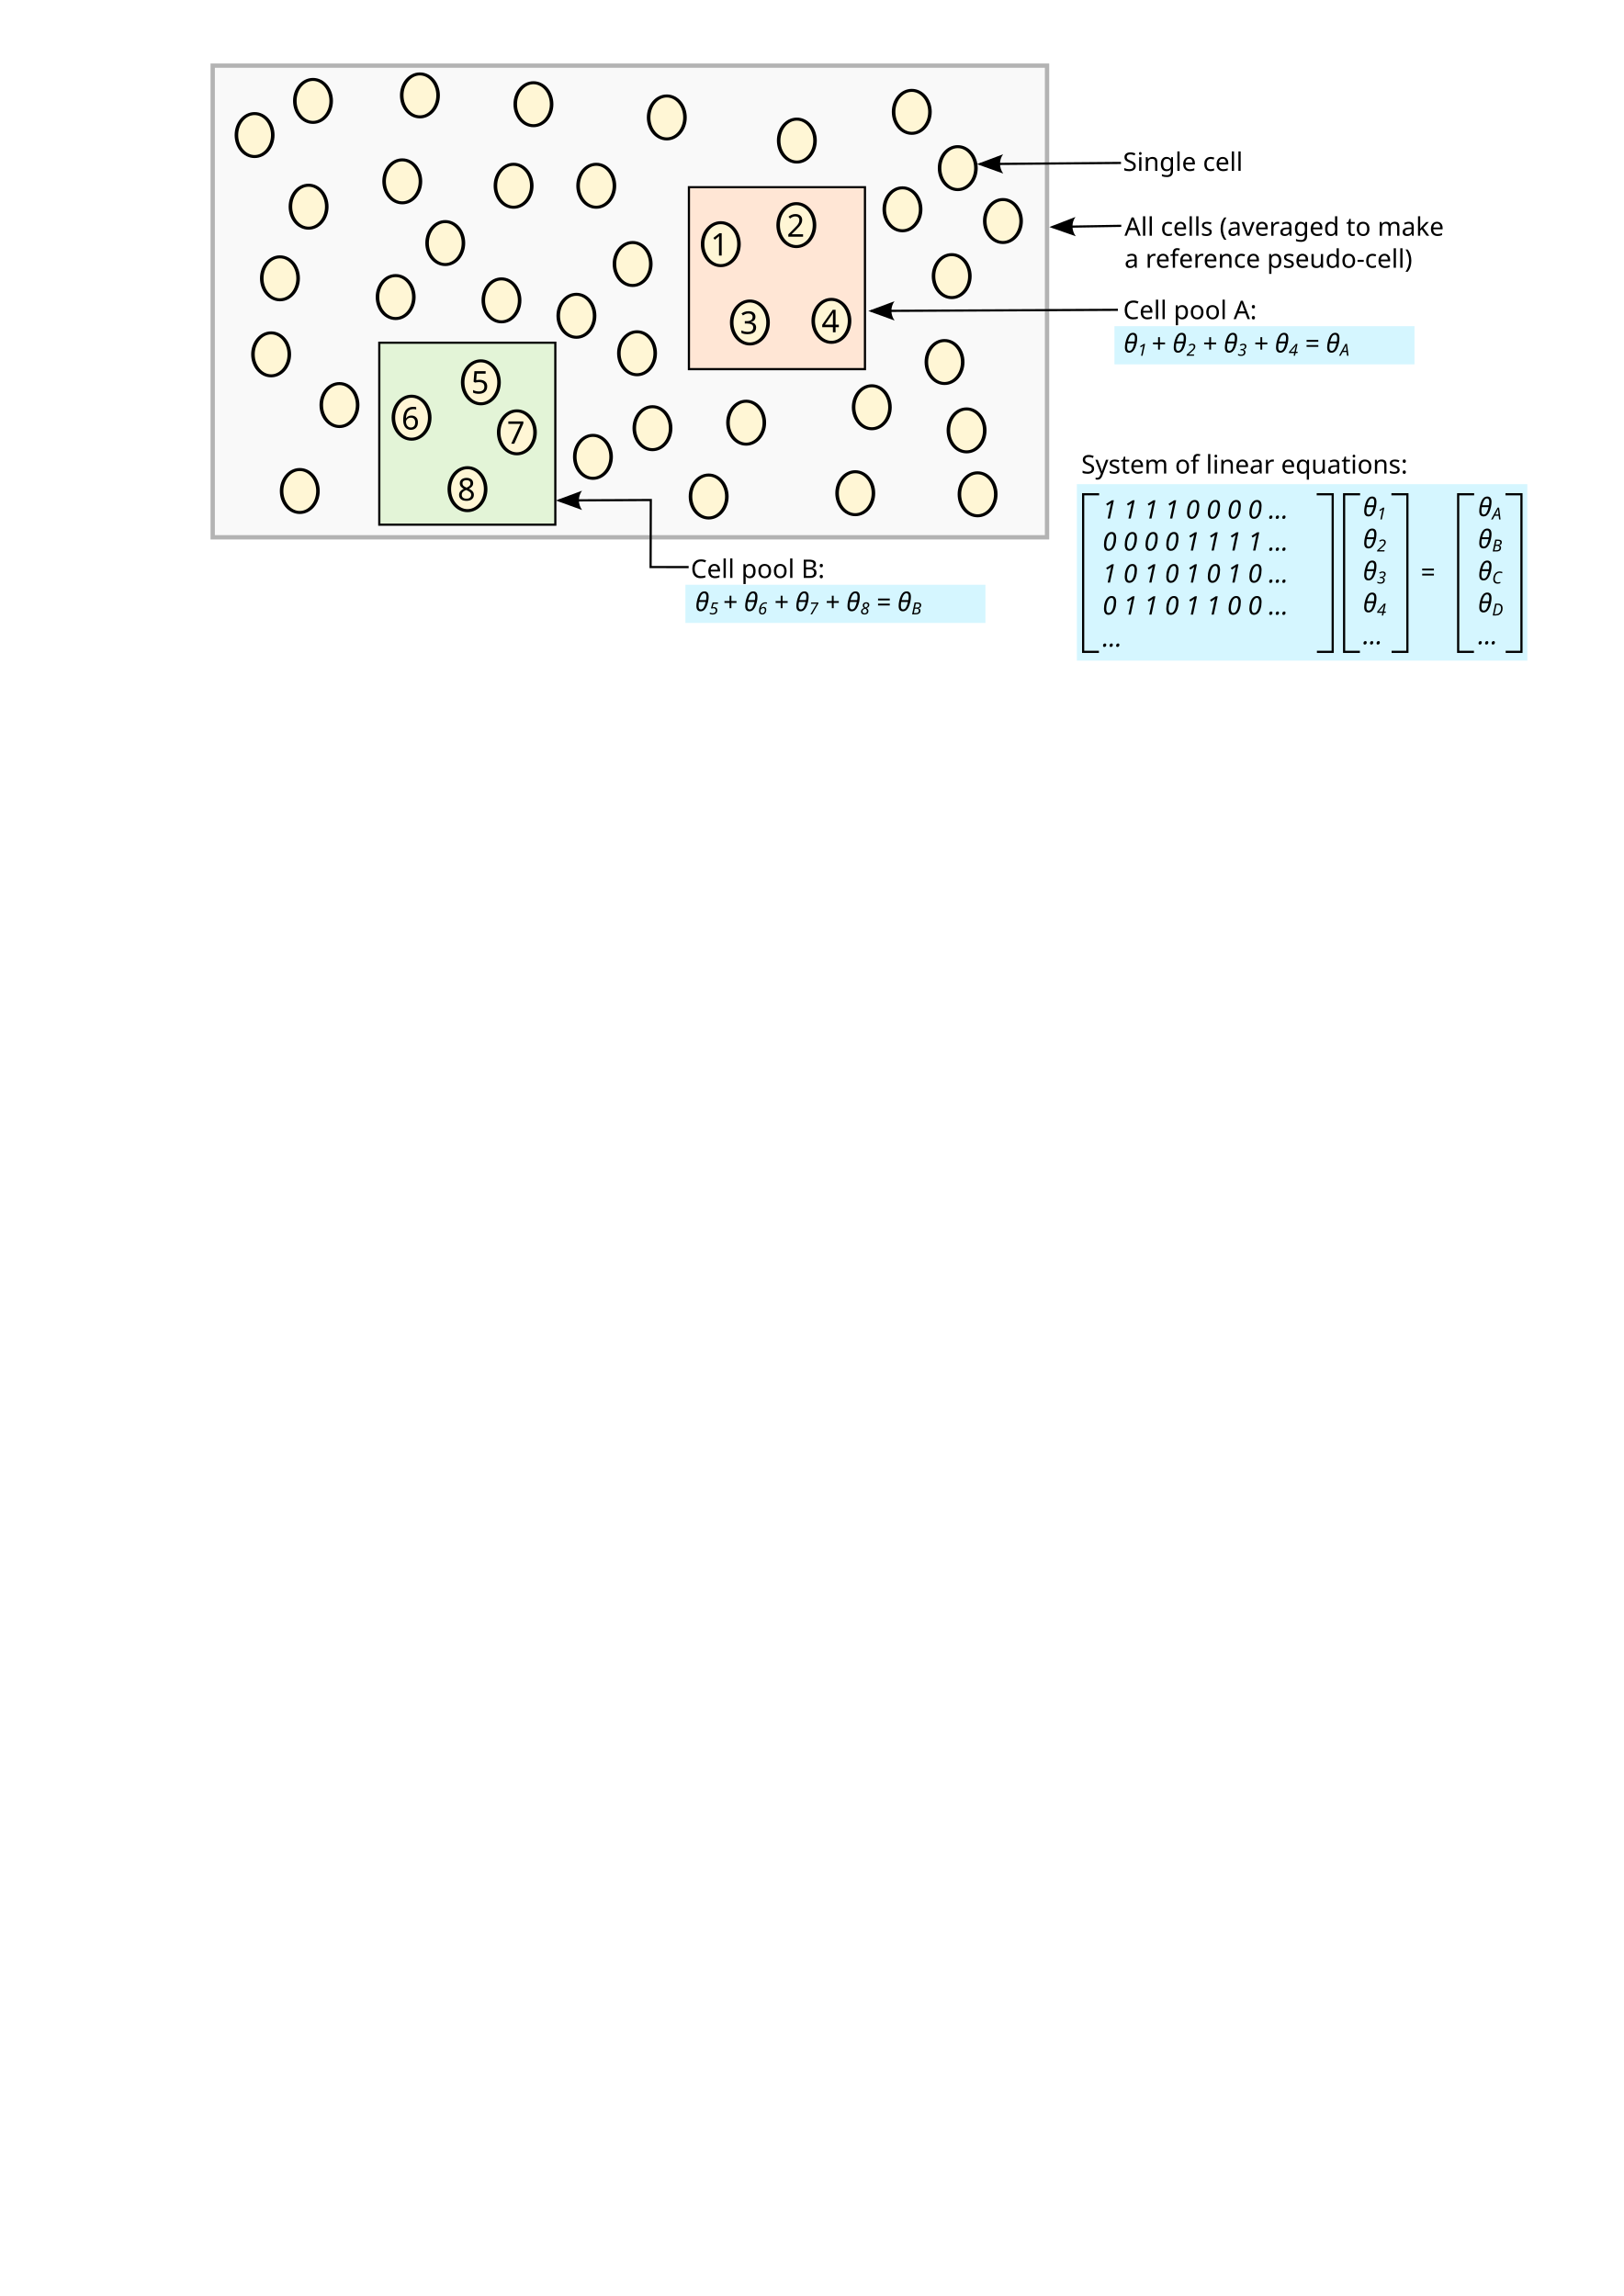
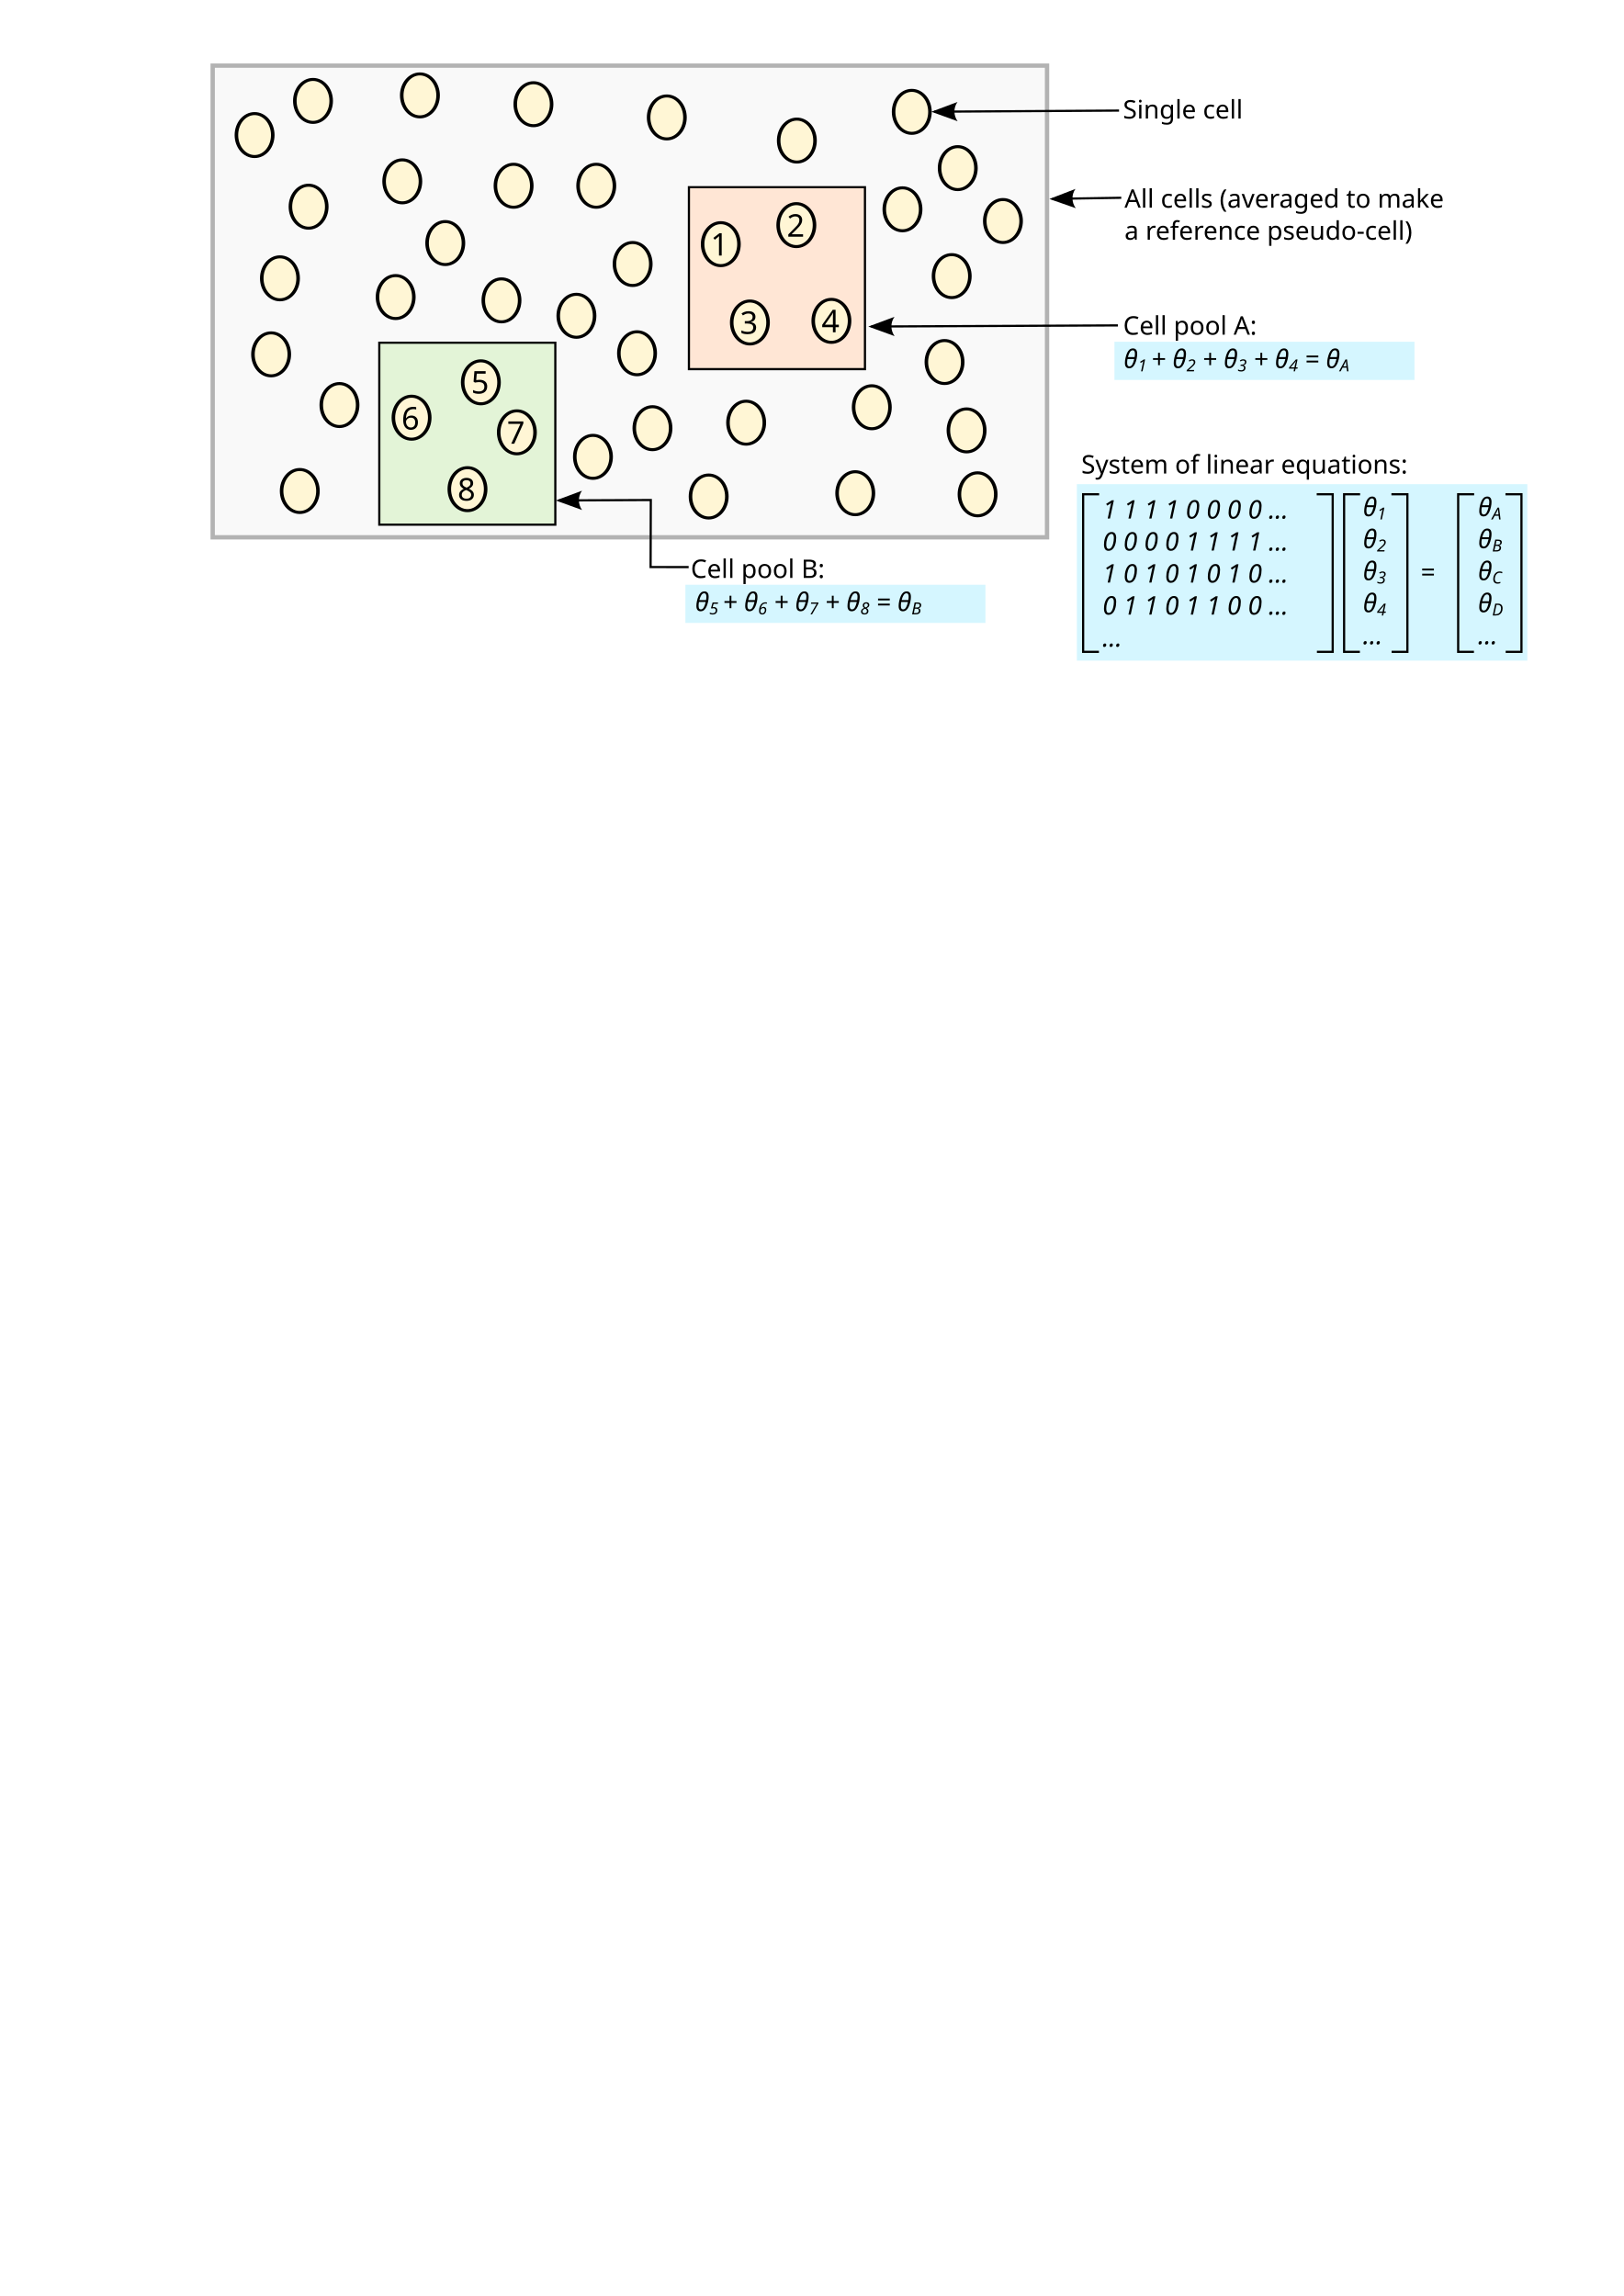
<svg xmlns="http://www.w3.org/2000/svg" width="744.094" height="1052.362" id="svg2" version="1.1">
  <defs id="defs4">
    <marker orient="auto" refY="0.0" refX="0.0" id="Arrow2Lend" style="overflow:visible;">
      <path id="path4094" style="fill-rule:evenodd;stroke-width:0.625;stroke-linejoin:round;" d="M 8.719,4.034 L -2.207,0.016 L 8.719,-4.002 C 6.973,-1.63 6.983,1.616 8.719,4.034 z " transform="scale(1.1) rotate(180) translate(1,0)" />
    </marker>
    <marker orient="auto" refY="0" refX="0" id="Arrow2Lend-6" style="overflow:visible">
      <path id="path4094-1" style="fill-rule:evenodd;stroke-width:0.625;stroke-linejoin:round" d="M 8.719,4.034 -2.207,0.016 8.719,-4.002 c -1.745,2.372 -1.735,5.617 -6e-7,8.035 z" transform="matrix(-1.1,0,0,-1.1,-1.1,0)" />
    </marker>
    <marker orient="auto" refY="0" refX="0" id="Arrow2Lend-1" style="overflow:visible">
      <path id="path4094-3" style="fill-rule:evenodd;stroke-width:0.625;stroke-linejoin:round" d="M 8.719,4.034 -2.207,0.016 8.719,-4.002 c -1.745,2.372 -1.735,5.617 -6e-7,8.035 z" transform="matrix(-1.1,0,0,-1.1,-1.1,0)" />
    </marker>
    <marker orient="auto" refY="0" refX="0" id="Arrow2Lend-8" style="overflow:visible">
      <path id="path4094-33" style="fill-rule:evenodd;stroke-width:0.625;stroke-linejoin:round" d="M 8.719,4.034 -2.207,0.016 8.719,-4.002 c -1.745,2.372 -1.735,5.617 -6e-7,8.035 z" transform="matrix(-1.1,0,0,-1.1,-1.1,0)" />
    </marker>
    <marker orient="auto" refY="0" refX="0" id="Arrow2Lend-5" style="overflow:visible">
      <path id="path4094-38" style="fill-rule:evenodd;stroke-width:0.625;stroke-linejoin:round" d="M 8.719,4.034 -2.207,0.016 8.719,-4.002 c -1.745,2.372 -1.735,5.617 -6e-7,8.035 z" transform="matrix(-1.1,0,0,-1.1,-1.1,0)" />
    </marker>
    <marker orient="auto" refY="0" refX="0" id="Arrow2Lend-2" style="overflow:visible">
      <path id="path4094-6" style="fill-rule:evenodd;stroke-width:0.625;stroke-linejoin:round" d="M 8.719,4.034 -2.207,0.016 8.719,-4.002 c -1.745,2.372 -1.735,5.617 -6e-7,8.035 z" transform="matrix(-1.1,0,0,-1.1,-1.1,0)" />
    </marker>
    <marker orient="auto" refY="0" refX="0" id="Arrow2Lend-68" style="overflow:visible">
      <path id="path4094-7" style="fill-rule:evenodd;stroke-width:0.625;stroke-linejoin:round" d="M 8.719,4.034 -2.207,0.016 8.719,-4.002 c -1.745,2.372 -1.735,5.617 -6e-7,8.035 z" transform="matrix(-1.1,0,0,-1.1,-1.1,0)" />
    </marker>
  </defs>
  <g id="layer1">
    <rect style="fill:#d5f6ff;fill-opacity:1;stroke:none" id="rect4313-1" width="206.443" height="80.887" x="493.483" y="221.914" />
    <rect style="fill:#d5f6ff;fill-opacity:1;stroke:none" id="rect4313-0" width="137.5" height="17.5" x="314.098" y="268.024" />
-     <rect style="opacity:1;fill:#d5f6ff;fill-opacity:1;stroke:none;stroke-width:1;stroke-linecap:round;stroke-miterlimit:4;stroke-opacity:1;stroke-dasharray:none;stroke-dashoffset:0" id="rect4313" width="137.5" height="17.5" x="510.714" y="149.505" />
+     <rect style="fill:#d5f6ff;fill-opacity:1;stroke:none" id="rect4313" width="137.5" height="17.5" x="510.714" y="156.648" />
    <rect style="fill:#f9f9f9;fill-opacity:1;stroke:#b3b3b3;stroke-width:1.988;stroke-linecap:round;stroke-miterlimit:4;stroke-opacity:1;stroke-dasharray:none;stroke-dashoffset:0" id="rect3092" width="382.354" height="216.184" x="97.474" y="30.082" />
    <rect style="fill:#e3f4d7;fill-opacity:1;stroke:#000000;stroke-width:1;stroke-linecap:round;stroke-miterlimit:4;stroke-opacity:1;stroke-dasharray:none;stroke-dashoffset:0" id="rect3092-0-4" width="80.673" height="83.397" x="173.816" y="157.085" />
    <path style="fill:#fff6d5;fill-opacity:1;stroke:#000000;stroke-width:2;stroke-linecap:round;stroke-miterlimit:4;stroke-opacity:1;stroke-dasharray:none;stroke-dashoffset:0" id="path2989" d="m 73.86,242.22 a 10.22,14.206 0 1 1 -20.44,0 10.22,14.206 0 1 1 20.44,0 z" transform="matrix(0.8150416,0,0,0.692998,89.55243,-73.1203)" />
    <path style="fill:#fff6d5;fill-opacity:1;stroke:#000000;stroke-width:2;stroke-linecap:round;stroke-miterlimit:4;stroke-opacity:1;stroke-dasharray:none;stroke-dashoffset:0" id="path2989-3" d="m 73.86,242.22 a 10.22,14.206 0 1 1 -20.44,0 10.22,14.206 0 1 1 20.44,0 z" transform="matrix(0.8150416,0,0,0.692998,129.4535,-31.70404)" />
    <path style="fill:#fff6d5;fill-opacity:1;stroke:#000000;stroke-width:2;stroke-linecap:round;stroke-miterlimit:4;stroke-opacity:1;stroke-dasharray:none;stroke-dashoffset:0" id="path2989-5" d="m 73.86,242.22 a 10.22,14.206 0 1 1 -20.44,0 10.22,14.206 0 1 1 20.44,0 z" transform="matrix(0.8150416,0,0,0.692998,132.4839,-84.73705)" />
    <path style="fill:#fff6d5;fill-opacity:1;stroke:#000000;stroke-width:2;stroke-linecap:round;stroke-miterlimit:4;stroke-opacity:1;stroke-dasharray:none;stroke-dashoffset:0" id="path2989-8" d="m 73.86,242.22 a 10.22,14.206 0 1 1 -20.44,0 10.22,14.206 0 1 1 20.44,0 z" transform="matrix(0.8150416,0,0,0.692998,76.42044,-40.29034)" />
    <path style="fill:#fff6d5;fill-opacity:1;stroke:#000000;stroke-width:2;stroke-linecap:round;stroke-miterlimit:4;stroke-opacity:1;stroke-dasharray:none;stroke-dashoffset:0" id="path2989-0" d="m 73.86,242.22 a 10.22,14.206 0 1 1 -20.44,0 10.22,14.206 0 1 1 20.44,0 z" transform="matrix(0.8150416,0,0,0.692998,240.0652,-5.945151)" />
    <path style="fill:#fff6d5;fill-opacity:1;stroke:#000000;stroke-width:2;stroke-linecap:round;stroke-miterlimit:4;stroke-opacity:1;stroke-dasharray:none;stroke-dashoffset:0" id="path2989-81" d="m 73.86,242.22 a 10.22,14.206 0 1 1 -20.44,0 10.22,14.206 0 1 1 20.44,0 z" transform="matrix(0.8150416,0,0,0.692998,221.3773,-82.71675)" />
    <path style="fill:#fff6d5;fill-opacity:1;stroke:#000000;stroke-width:2;stroke-linecap:round;stroke-miterlimit:4;stroke-opacity:1;stroke-dasharray:none;stroke-dashoffset:0" id="path2989-33" d="m 73.86,242.22 a 10.22,14.206 0 1 1 -20.44,0 10.22,14.206 0 1 1 20.44,0 z" transform="matrix(0.8150416,0,0,0.692998,168.4966,7.375916)" />
    <rect style="fill:#ffe6d5;fill-opacity:1;stroke:#000000;stroke-width:1;stroke-linecap:round;stroke-miterlimit:4;stroke-opacity:1;stroke-dasharray:none;stroke-dashoffset:0" id="rect3092-0" width="80.673" height="83.397" x="315.714" y="85.798" />
    <path style="fill:#fff6d5;fill-opacity:1;stroke:#000000;stroke-width:2;stroke-linecap:round;stroke-miterlimit:4;stroke-opacity:1;stroke-dasharray:none;stroke-dashoffset:0" id="path2989-7" d="m 73.86,242.22 a 10.22,14.206 0 1 1 -20.44,0 10.22,14.206 0 1 1 20.44,0 z" transform="matrix(0.8150416,0,0,0.692998,329.1363,-20.79541)" />
    <path style="fill:#fff6d5;fill-opacity:1;stroke:#000000;stroke-width:2;stroke-linecap:round;stroke-miterlimit:4;stroke-opacity:1;stroke-dasharray:none;stroke-dashoffset:0" id="path2989-55" d="m 73.86,242.22 a 10.22,14.206 0 1 1 -20.44,0 10.22,14.206 0 1 1 20.44,0 z" transform="matrix(0.8150416,0,0,0.692998,313.0666,-64.67577)" />
    <path style="fill:#fff6d5;fill-opacity:1;stroke:#000000;stroke-width:2;stroke-linecap:round;stroke-miterlimit:4;stroke-opacity:1;stroke-dasharray:none;stroke-dashoffset:0" id="path2989-35" d="m 73.86,242.22 a 10.22,14.206 0 1 1 -20.44,0 10.22,14.206 0 1 1 20.44,0 z" transform="matrix(0.8150416,0,0,0.692998,291.7816,-20.04704)" />
    <path style="fill:#fff6d5;fill-opacity:1;stroke:#000000;stroke-width:2;stroke-linecap:round;stroke-miterlimit:4;stroke-opacity:1;stroke-dasharray:none;stroke-dashoffset:0" id="path2989-6" d="m 73.86,242.22 a 10.22,14.206 0 1 1 -20.44,0 10.22,14.206 0 1 1 20.44,0 z" transform="matrix(0.8150416,0,0,0.692998,347.6464,18.80359)" />
    <path style="fill:#fff6d5;fill-opacity:1;stroke:#000000;stroke-width:2;stroke-linecap:round;stroke-miterlimit:4;stroke-opacity:1;stroke-dasharray:none;stroke-dashoffset:0" id="path2989-68" d="m 73.86,242.22 a 10.22,14.206 0 1 1 -20.44,0 10.22,14.206 0 1 1 20.44,0 z" transform="matrix(0.8150416,0,0,0.692998,278.4509,-55.9477)" />
    <path style="fill:#fff6d5;fill-opacity:1;stroke:#000000;stroke-width:2;stroke-linecap:round;stroke-miterlimit:4;stroke-opacity:1;stroke-dasharray:none;stroke-dashoffset:0" id="path2989-38" d="m 73.86,242.22 a 10.22,14.206 0 1 1 -20.44,0 10.22,14.206 0 1 1 20.44,0 z" transform="matrix(0.8150416,0,0,0.692998,253.7022,-114.0315)" />
    <path style="fill:#fff6d5;fill-opacity:1;stroke:#000000;stroke-width:2;stroke-linecap:round;stroke-miterlimit:4;stroke-opacity:1;stroke-dasharray:none;stroke-dashoffset:0" id="path2989-9" d="m 73.86,242.22 a 10.22,14.206 0 1 1 -20.44,0 10.22,14.206 0 1 1 20.44,0 z" transform="matrix(0.8150416,0,0,0.692998,184.9961,30.29779)" />
    <path style="fill:#fff6d5;fill-opacity:1;stroke:#000000;stroke-width:2;stroke-linecap:round;stroke-miterlimit:4;stroke-opacity:1;stroke-dasharray:none;stroke-dashoffset:0" id="path2989-88" d="m 73.86,242.22 a 10.22,14.206 0 1 1 -20.44,0 10.22,14.206 0 1 1 20.44,0 z" transform="matrix(0.8150416,0,0,0.692998,272.8951,59.71476)" />
    <path style="fill:#fff6d5;fill-opacity:1;stroke:#000000;stroke-width:2;stroke-linecap:round;stroke-miterlimit:4;stroke-opacity:1;stroke-dasharray:none;stroke-dashoffset:0" id="path2989-1" d="m 73.86,242.22 a 10.22,14.206 0 1 1 -20.44,0 10.22,14.206 0 1 1 20.44,0 z" transform="matrix(0.8150416,0,0,0.692998,387.0423,-90.79797)" />
    <path style="fill:#fff6d5;fill-opacity:1;stroke:#000000;stroke-width:2;stroke-linecap:round;stroke-miterlimit:4;stroke-opacity:1;stroke-dasharray:none;stroke-dashoffset:0" id="path2989-67" d="m 73.86,242.22 a 10.22,14.206 0 1 1 -20.44,0 10.22,14.206 0 1 1 20.44,0 z" transform="matrix(0.8150416,0,0,0.692998,103.6946,17.79343)" />
    <path style="fill:#fff6d5;fill-opacity:1;stroke:#000000;stroke-width:2;stroke-linecap:round;stroke-miterlimit:4;stroke-opacity:1;stroke-dasharray:none;stroke-dashoffset:0" id="path2989-98" d="m 73.86,242.22 a 10.22,14.206 0 1 1 -20.44,0 10.22,14.206 0 1 1 20.44,0 z" transform="matrix(0.8150416,0,0,0.692998,192.588,-120.0924)" />
    <text xml:space="preserve" style="font-size:14.336px;font-style:normal;font-weight:normal;line-height:125%;letter-spacing:0px;word-spacing:0px;fill:#000000;fill-opacity:1;stroke:none;font-family:Sans" x="325.633" y="117.136" id="text3152-1-7">
      <tspan id="tspan3154-6-1" x="325.633" y="117.136">1</tspan>
    </text>
    <text xml:space="preserve" style="font-size:14.336px;font-style:normal;font-weight:normal;line-height:125%;letter-spacing:0px;word-spacing:0px;fill:#000000;fill-opacity:1;stroke:none;font-family:Sans" x="360.568" y="108.502" id="text3152-1-7-6">
      <tspan id="tspan3154-6-1-8" x="360.568" y="108.502">2</tspan>
    </text>
    <text xml:space="preserve" style="font-size:14.336px;font-style:normal;font-weight:normal;line-height:125%;letter-spacing:0px;word-spacing:0px;fill:#000000;fill-opacity:1;stroke:none;font-family:Sans" x="339.118" y="153.029" id="text3152-1-7-6-4">
      <tspan id="tspan3154-6-1-8-1" x="339.118" y="153.029">3</tspan>
    </text>
    <text xml:space="preserve" style="font-size:14.336px;font-style:normal;font-weight:normal;line-height:125%;letter-spacing:0px;word-spacing:0px;fill:#000000;fill-opacity:1;stroke:none;font-family:Sans" x="376.497" y="152.288" id="text3152-1-7-6-4-5">
      <tspan id="tspan3154-6-1-8-1-1" x="376.497" y="152.288">4</tspan>
    </text>
-     <text xml:space="preserve" style="font-size:11.736px;font-style:normal;font-weight:normal;line-height:125%;letter-spacing:0px;word-spacing:0px;fill:#000000;fill-opacity:1;stroke:none;font-family:Sans" x="515.305" y="108.046" id="text3291">
-       <tspan x="515.305" y="108.046" id="tspan3099">All cells (averaged to make </tspan>
-       <tspan x="515.305" y="122.716" id="tspan3103">a reference pseudo-cell)</tspan>
+     <text xml:space="preserve" style="font-size:11.736px;font-style:normal;font-weight:normal;line-height:125%;letter-spacing:0px;word-spacing:0px;fill:#000000;fill-opacity:1;stroke:none;font-family:Sans" x="515.305" y="95.189" id="text3291">
+       <tspan x="515.305" y="95.189" id="tspan3099">All cells (averaged to make </tspan>
+       <tspan x="515.305" y="109.859" id="tspan3103">a reference pseudo-cell)</tspan>
    </text>
-     <path style="fill:none;stroke:#000000;stroke-width:1px;stroke-linecap:butt;stroke-linejoin:miter;stroke-opacity:1;marker-end:url(#Arrow2Lend)" d="m 513.836,103.502 -31.607,0.516" id="path3299" />
-     <text xml:space="preserve" style="font-size:11.736px;font-style:normal;font-weight:normal;line-height:125%;letter-spacing:0px;word-spacing:0px;fill:#000000;fill-opacity:1;stroke:none;font-family:Sans" x="514.688" y="146.249" id="text3291-5">
-       <tspan x="514.688" y="146.249" id="tspan3295-0">Cell pool A:</tspan>
+     <path style="fill:none;stroke:#000000;stroke-width:1px;stroke-linecap:butt;stroke-linejoin:miter;stroke-opacity:1;marker-end:url(#Arrow2Lend)" d="m 513.836,90.645 -31.607,0.516" id="path3299" />
+     <text xml:space="preserve" style="font-size:11.736px;font-style:normal;font-weight:normal;line-height:125%;letter-spacing:0px;word-spacing:0px;fill:#000000;fill-opacity:1;stroke:none;font-family:Sans" x="514.688" y="153.391" id="text3291-5">
+       <tspan x="514.688" y="153.391" id="tspan3295-0">Cell pool A:</tspan>
    </text>
-     <text xml:space="preserve" style="font-size:11.736px;font-style:normal;font-weight:normal;line-height:125%;letter-spacing:0px;word-spacing:0px;fill:#000000;fill-opacity:1;stroke:none;font-family:Sans" x="514.953" y="161.532" id="text3291-5-7">
-       <tspan x="514.953" y="161.532" id="tspan4774" style="font-style:italic;-inkscape-font-specification:Sans Italic">θ<tspan style="font-size:65.001%;baseline-shift:sub;font-style:italic;-inkscape-font-specification:Sans Italic" id="tspan4784">1 </tspan>+ θ<tspan style="font-size:65.001%;baseline-shift:sub;font-style:italic;-inkscape-font-specification:Sans Italic" id="tspan4798">2</tspan> + θ<tspan style="font-size:65.001%;baseline-shift:sub;font-style:italic;-inkscape-font-specification:Sans Italic" id="tspan4800">3</tspan> + θ<tspan style="font-size:65.001%;baseline-shift:sub;font-style:italic;-inkscape-font-specification:Sans Italic" id="tspan4802">4</tspan> = θ<tspan style="font-size:65.001%;baseline-shift:sub;font-style:italic;-inkscape-font-specification:Sans Italic" id="tspan4804">A</tspan>
+     <text xml:space="preserve" style="font-size:11.736px;font-style:normal;font-weight:normal;line-height:125%;letter-spacing:0px;word-spacing:0px;fill:#000000;fill-opacity:1;stroke:none;font-family:Sans" x="514.953" y="168.674" id="text3291-5-7">
+       <tspan x="514.953" y="168.674" id="tspan4774" style="font-style:italic;-inkscape-font-specification:Sans Italic">θ<tspan style="font-size:65.001%;font-style:italic;baseline-shift:sub;-inkscape-font-specification:Sans Italic" id="tspan4784">1 </tspan>+ θ<tspan style="font-size:65.001%;font-style:italic;baseline-shift:sub;-inkscape-font-specification:Sans Italic" id="tspan4798">2</tspan> + θ<tspan style="font-size:65.001%;font-style:italic;baseline-shift:sub;-inkscape-font-specification:Sans Italic" id="tspan4800">3</tspan> + θ<tspan style="font-size:65.001%;font-style:italic;baseline-shift:sub;-inkscape-font-specification:Sans Italic" id="tspan4802">4</tspan> = θ<tspan style="font-size:65.001%;font-style:italic;baseline-shift:sub;-inkscape-font-specification:Sans Italic" id="tspan4804">A</tspan>
      </tspan>
    </text>
    <text xml:space="preserve" style="font-size:11.736px;font-style:normal;font-weight:normal;line-height:125%;letter-spacing:0px;word-spacing:0px;fill:#000000;fill-opacity:1;stroke:none;font-family:Sans" x="318.567" y="280.051" id="text3291-5-7-8">
      <tspan x="318.567" y="280.051" id="tspan4774-8" style="font-style:italic;-inkscape-font-specification:Sans Italic">θ<tspan style="font-size:65.001%;baseline-shift:sub;font-style:italic;-inkscape-font-specification:Sans Italic" id="tspan4784-7">5 </tspan>+ θ<tspan style="font-size:65.001%;baseline-shift:sub;font-style:italic;-inkscape-font-specification:Sans Italic" id="tspan4798-5">6</tspan> + θ<tspan style="font-size:65.001%;baseline-shift:sub;font-style:italic;-inkscape-font-specification:Sans Italic" id="tspan4800-5">7</tspan> + θ<tspan style="font-size:65.001%;baseline-shift:sub;font-style:italic;-inkscape-font-specification:Sans Italic" id="tspan4802-8">8</tspan> = θ<tspan style="font-size:65.001%;baseline-shift:sub;font-style:italic;-inkscape-font-specification:Sans Italic" id="tspan4863">B</tspan>
      </tspan>
    </text>
    <text xml:space="preserve" style="font-size:11.736px;font-style:normal;font-weight:normal;line-height:125%;letter-spacing:0px;word-spacing:0px;fill:#000000;fill-opacity:1;stroke:none;font-family:Sans" x="316.544" y="264.886" id="text3291-5-1">
      <tspan x="316.544" y="264.886" id="tspan3295-0-9">Cell pool B:</tspan>
    </text>
    <text xml:space="preserve" style="font-size:11.736px;font-style:normal;font-weight:normal;line-height:125%;letter-spacing:0px;word-spacing:0px;fill:#000000;fill-opacity:1;stroke:none;font-family:Sans" x="505.247" y="237.672" id="text3291-5-0">
      <tspan x="505.247" y="237.672" id="tspan4933" style="font-style:italic;-inkscape-font-specification:Sans Italic">1 1 1 1 0 0 0 0 ...</tspan>
      <tspan x="505.247" y="252.342" id="tspan4935" style="font-style:italic;-inkscape-font-specification:Sans Italic">0 0 0 0 1 1 1 1 ...</tspan>
      <tspan x="505.247" y="267.012" id="tspan4309" style="font-style:italic;-inkscape-font-specification:Sans Italic">1 0 1 0 1 0 1 0 ...</tspan>
      <tspan x="505.247" y="281.683" id="tspan4937" style="font-style:italic;-inkscape-font-specification:Sans Italic">0 1 1 0 1 1 0 0 ...</tspan>
      <tspan x="505.247" y="296.353" id="tspan4939" style="font-style:italic;-inkscape-font-specification:Sans Italic">...</tspan>
    </text>
    <path style="fill:none;stroke:#000000;stroke-width:1px;stroke-linecap:butt;stroke-linejoin:miter;stroke-opacity:1" d="m 503.698,226.544 -7.324,0 0,72.226 7.232,0" id="path4945" />
    <path style="fill:none;stroke:#000000;stroke-width:1px;stroke-linecap:butt;stroke-linejoin:miter;stroke-opacity:1" d="m 603.41,226.544 7.324,0 0,72.226 -7.232,0" id="path4945-6" />
    <text xml:space="preserve" style="font-size:11.736px;font-style:normal;font-weight:normal;line-height:125%;letter-spacing:0px;word-spacing:0px;fill:#000000;fill-opacity:1;stroke:none;font-family:Sans" x="677.336" y="236.571" id="text3291-5-0-1">
      <tspan x="677.336" y="236.571" id="tspan3295-0-1-7" style="font-style:italic;-inkscape-font-specification:Sans Italic">θ<tspan style="font-size:65.001%;font-style:italic;baseline-shift:sub;-inkscape-font-specification:Sans Italic" id="tspan5010">A</tspan>
      </tspan>
      <tspan x="677.336" y="251.241" id="tspan4933-6" style="font-style:italic;-inkscape-font-specification:Sans Italic">θ<tspan style="font-size:65.001%;font-style:italic;baseline-shift:sub;-inkscape-font-specification:Sans Italic" id="tspan5008">B</tspan>
      </tspan>
      <tspan x="677.336" y="265.911" id="tspan4935-8" style="font-style:italic;-inkscape-font-specification:Sans Italic">θ<tspan style="font-size:65.001%;font-style:italic;baseline-shift:sub;-inkscape-font-specification:Sans Italic" id="tspan5006">C</tspan>
      </tspan>
      <tspan x="677.336" y="280.582" id="tspan4937-8" style="font-style:italic;-inkscape-font-specification:Sans Italic">θ<tspan style="font-size:65.001%;font-style:italic;baseline-shift:sub;-inkscape-font-specification:Sans Italic" id="tspan5004">D</tspan>
      </tspan>
      <tspan x="677.336" y="295.252" id="tspan4939-2" style="font-style:italic;-inkscape-font-specification:Sans Italic">...</tspan>
    </text>
    <path style="fill:none;stroke:#000000;stroke-width:1px;stroke-linecap:butt;stroke-linejoin:miter;stroke-opacity:1" d="m 623.287,226.544 -7.324,0 0,72.226 7.232,0" id="path4945-9" />
    <path style="fill:none;stroke:#000000;stroke-width:1px;stroke-linecap:butt;stroke-linejoin:miter;stroke-opacity:1" d="m 637.642,226.544 7.324,0 0,72.226 -7.232,0" id="path4945-6-6" />
    <text xml:space="preserve" style="font-size:11.736px;font-style:normal;font-weight:normal;line-height:125%;letter-spacing:0px;word-spacing:0px;fill:#000000;fill-opacity:1;stroke:none;font-family:Sans" x="624.607" y="236.571" id="text3291-5-0-1-5">
      <tspan x="624.607" y="236.571" id="tspan3295-0-1-7-6" style="font-style:italic;-inkscape-font-specification:Sans Italic">θ<tspan style="font-size:65.001%;font-style:italic;baseline-shift:sub;-inkscape-font-specification:Sans Italic" id="tspan5010-3">1</tspan>
      </tspan>
      <tspan x="624.607" y="251.241" id="tspan4933-6-4" style="font-style:italic;-inkscape-font-specification:Sans Italic">θ<tspan style="font-size:65.001%;font-style:italic;baseline-shift:sub;-inkscape-font-specification:Sans Italic" id="tspan5008-2">2</tspan>
      </tspan>
      <tspan x="624.607" y="265.911" id="tspan4935-8-3" style="font-style:italic;-inkscape-font-specification:Sans Italic">θ<tspan style="font-size:65.001%;font-style:italic;baseline-shift:sub;-inkscape-font-specification:Sans Italic" id="tspan5006-1">3</tspan>
      </tspan>
      <tspan x="624.607" y="280.582" id="tspan4937-8-0" style="font-style:italic;-inkscape-font-specification:Sans Italic">θ<tspan style="font-size:65.001%;font-style:italic;baseline-shift:sub;-inkscape-font-specification:Sans Italic" id="tspan5004-4">4</tspan>
      </tspan>
      <tspan x="624.607" y="295.252" id="tspan4939-2-1" style="font-style:italic;-inkscape-font-specification:Sans Italic">...</tspan>
    </text>
    <path style="fill:none;stroke:#000000;stroke-width:1px;stroke-linecap:butt;stroke-linejoin:miter;stroke-opacity:1" d="m 675.557,226.544 -7.324,0 0,72.226 7.232,0" id="path4945-9-7" />
    <path style="fill:none;stroke:#000000;stroke-width:1px;stroke-linecap:butt;stroke-linejoin:miter;stroke-opacity:1" d="m 689.912,226.544 7.324,0 0,72.226 -7.232,0" id="path4945-6-6-9" />
    <text xml:space="preserve" style="font-size:11.736px;font-style:normal;font-weight:normal;line-height:125%;letter-spacing:0px;word-spacing:0px;fill:#000000;fill-opacity:1;stroke:none;font-family:Sans" x="651.086" y="266.33" id="text3291-5-0-1-6">
      <tspan x="651.086" y="266.33" id="tspan4939-2-6">=</tspan>
    </text>
-     <text xml:space="preserve" style="font-size:11.736px;font-style:normal;font-weight:normal;line-height:125%;letter-spacing:0px;word-spacing:0px;fill:#000000;fill-opacity:1;stroke:none;font-family:Sans" x="514.606" y="78.333" id="text3291-5-1-6">
-       <tspan x="514.606" y="78.333" id="tspan3295-0-9-4">Single cell</tspan>
+     <text xml:space="preserve" style="font-size:11.736px;font-style:normal;font-weight:normal;line-height:125%;letter-spacing:0px;word-spacing:0px;fill:#000000;fill-opacity:1;stroke:none;font-family:Sans" x="514.606" y="54.333" id="text3291-5-1-6">
+       <tspan x="514.606" y="54.333" id="tspan3295-0-9-4">Single cell</tspan>
    </text>
    <path style="fill:#fff6d5;fill-opacity:1;stroke:#000000;stroke-width:2;stroke-linecap:round;stroke-miterlimit:4;stroke-opacity:1;stroke-dasharray:none;stroke-dashoffset:0" id="path2989-1-7" d="m 73.86,242.22 a 10.22,14.206 0 1 1 -20.44,0 10.22,14.206 0 1 1 20.44,0 z" transform="matrix(0.8150416,0,0,0.692998,365.9727,-116.5927)" />
    <path style="fill:#fff6d5;fill-opacity:1;stroke:#000000;stroke-width:2;stroke-linecap:round;stroke-miterlimit:4;stroke-opacity:1;stroke-dasharray:none;stroke-dashoffset:0" id="path2989-1-8" d="m 73.86,242.22 a 10.22,14.206 0 1 1 -20.44,0 10.22,14.206 0 1 1 20.44,0 z" transform="matrix(0.8150416,0,0,0.692998,384.2644,-41.30049)" />
    <path style="fill:#fff6d5;fill-opacity:1;stroke:#000000;stroke-width:2;stroke-linecap:round;stroke-miterlimit:4;stroke-opacity:1;stroke-dasharray:none;stroke-dashoffset:0" id="path2989-1-4" d="m 73.86,242.22 a 10.22,14.206 0 1 1 -20.44,0 10.22,14.206 0 1 1 20.44,0 z" transform="matrix(0.8150416,0,0,0.692998,340.0703,58.19954)" />
    <path style="fill:#fff6d5;fill-opacity:1;stroke:#000000;stroke-width:2;stroke-linecap:round;stroke-miterlimit:4;stroke-opacity:1;stroke-dasharray:none;stroke-dashoffset:0" id="path2989-1-77" d="m 73.86,242.22 a 10.22,14.206 0 1 1 -20.44,0 10.22,14.206 0 1 1 20.44,0 z" transform="matrix(0.8150416,0,0,0.692998,162.3657,56.34729)" />
    <path style="fill:#fff6d5;fill-opacity:1;stroke:#000000;stroke-width:2;stroke-linecap:round;stroke-miterlimit:4;stroke-opacity:1;stroke-dasharray:none;stroke-dashoffset:0" id="path2989-1-1" d="m 73.86,242.22 a 10.22,14.206 0 1 1 -20.44,0 10.22,14.206 0 1 1 20.44,0 z" transform="matrix(0.8150416,0,0,0.692998,136.739,23.59348)" />
    <path style="fill:#fff6d5;fill-opacity:1;stroke:#000000;stroke-width:2;stroke-linecap:round;stroke-miterlimit:4;stroke-opacity:1;stroke-dasharray:none;stroke-dashoffset:0" id="path2989-1-0" d="m 73.86,242.22 a 10.22,14.206 0 1 1 -20.44,0 10.22,14.206 0 1 1 20.44,0 z" transform="matrix(0.8150416,0,0,0.692998,85.51182,57.18938)" />
    <path style="fill:#fff6d5;fill-opacity:1;stroke:#000000;stroke-width:2;stroke-linecap:round;stroke-miterlimit:4;stroke-opacity:1;stroke-dasharray:none;stroke-dashoffset:0" id="path2989-1-2" d="m 73.86,242.22 a 10.22,14.206 0 1 1 -20.44,0 10.22,14.206 0 1 1 20.44,0 z" transform="matrix(0.8150416,0,0,0.692998,91.57273,-121.6076)" />
    <path style="fill:#fff6d5;fill-opacity:1;stroke:#000000;stroke-width:2;stroke-linecap:round;stroke-miterlimit:4;stroke-opacity:1;stroke-dasharray:none;stroke-dashoffset:0" id="path2989-1-15" d="m 73.86,242.22 a 10.22,14.206 0 1 1 -20.44,0 10.22,14.206 0 1 1 20.44,0 z" transform="matrix(0.8150416,0,0,0.692998,177.9408,-30.18881)" />
    <path style="fill:#fff6d5;fill-opacity:1;stroke:#000000;stroke-width:2;stroke-linecap:round;stroke-miterlimit:4;stroke-opacity:1;stroke-dasharray:none;stroke-dashoffset:0" id="path2989-81-9" d="m 73.86,242.22 a 10.22,14.206 0 1 1 -20.44,0 10.22,14.206 0 1 1 20.44,0 z" transform="matrix(0.8150416,0,0,0.692998,140.5651,-124.133)" />
    <path style="fill:#fff6d5;fill-opacity:1;stroke:#000000;stroke-width:2;stroke-linecap:round;stroke-miterlimit:4;stroke-opacity:1;stroke-dasharray:none;stroke-dashoffset:0" id="path2989-81-4" d="m 73.86,242.22 a 10.22,14.206 0 1 1 -20.44,0 10.22,14.206 0 1 1 20.44,0 z" transform="matrix(0.8150416,0,0,0.692998,64.80369,-105.9502)" />
    <path style="fill:#fff6d5;fill-opacity:1;stroke:#000000;stroke-width:2;stroke-linecap:round;stroke-miterlimit:4;stroke-opacity:1;stroke-dasharray:none;stroke-dashoffset:0" id="path2989-81-6" d="m 73.86,242.22 a 10.22,14.206 0 1 1 -20.44,0 10.22,14.206 0 1 1 20.44,0 z" transform="matrix(0.8150416,0,0,0.692998,391.083,29.41019)" />
    <path style="fill:#fff6d5;fill-opacity:1;stroke:#000000;stroke-width:2;stroke-linecap:round;stroke-miterlimit:4;stroke-opacity:1;stroke-dasharray:none;stroke-dashoffset:0" id="path2989-81-69" d="m 73.86,242.22 a 10.22,14.206 0 1 1 -20.44,0 10.22,14.206 0 1 1 20.44,0 z" transform="matrix(0.8150416,0,0,0.692998,396.1337,58.70461)" />
    <path style="fill:#fff6d5;fill-opacity:1;stroke:#000000;stroke-width:2;stroke-linecap:round;stroke-miterlimit:4;stroke-opacity:1;stroke-dasharray:none;stroke-dashoffset:0" id="path2989-81-3" d="m 73.86,242.22 a 10.22,14.206 0 1 1 -20.44,0 10.22,14.206 0 1 1 20.44,0 z" transform="matrix(0.8150416,0,0,0.692998,290.0677,25.87466)" />
    <path style="fill:#fff6d5;fill-opacity:1;stroke:#000000;stroke-width:2;stroke-linecap:round;stroke-miterlimit:4;stroke-opacity:1;stroke-dasharray:none;stroke-dashoffset:0" id="path2989-81-0" d="m 73.86,242.22 a 10.22,14.206 0 1 1 -20.44,0 10.22,14.206 0 1 1 20.44,0 z" transform="matrix(0.8150416,0,0,0.692998,247.1362,28.40004)" />
    <path style="fill:#fff6d5;fill-opacity:1;stroke:#000000;stroke-width:2;stroke-linecap:round;stroke-miterlimit:4;stroke-opacity:1;stroke-dasharray:none;stroke-dashoffset:0" id="path2989-81-5" d="m 73.86,242.22 a 10.22,14.206 0 1 1 -20.44,0 10.22,14.206 0 1 1 20.44,0 z" transform="matrix(0.8150416,0,0,0.692998,219.8621,41.53202)" />
    <path style="fill:#fff6d5;fill-opacity:1;stroke:#000000;stroke-width:2;stroke-linecap:round;stroke-miterlimit:4;stroke-opacity:1;stroke-dasharray:none;stroke-dashoffset:0" id="path2989-1-8-6" d="m 73.86,242.22 a 10.22,14.206 0 1 1 -20.44,0 10.22,14.206 0 1 1 20.44,0 z" transform="matrix(0.8150416,0,0,0.692998,313.3012,-103.4249)" />
    <path style="fill:#fff6d5;fill-opacity:1;stroke:#000000;stroke-width:2;stroke-linecap:round;stroke-miterlimit:4;stroke-opacity:1;stroke-dasharray:none;stroke-dashoffset:0" id="path2989-1-8-7" d="m 73.86,242.22 a 10.22,14.206 0 1 1 -20.44,0 10.22,14.206 0 1 1 20.44,0 z" transform="matrix(0.8150416,0,0,0.692998,407.7505,-66.5543)" />
    <path style="fill:#fff6d5;fill-opacity:1;stroke:#000000;stroke-width:2;stroke-linecap:round;stroke-miterlimit:4;stroke-opacity:1;stroke-dasharray:none;stroke-dashoffset:0" id="path2989-67-6" d="m 73.86,242.22 a 10.22,14.206 0 1 1 -20.44,0 10.22,14.206 0 1 1 20.44,0 z" transform="matrix(0.8150416,0,0,0.692998,72.37983,-5.440074)" />
    <path style="fill:#fff6d5;fill-opacity:1;stroke:#000000;stroke-width:2;stroke-linecap:round;stroke-miterlimit:4;stroke-opacity:1;stroke-dasharray:none;stroke-dashoffset:0" id="path2989-67-3" d="m 73.86,242.22 a 10.22,14.206 0 1 1 -20.44,0 10.22,14.206 0 1 1 20.44,0 z" transform="matrix(0.8150416,0,0,0.692998,152.1819,-56.45278)" />
    <path style="fill:#fff6d5;fill-opacity:1;stroke:#000000;stroke-width:2;stroke-linecap:round;stroke-miterlimit:4;stroke-opacity:1;stroke-dasharray:none;stroke-dashoffset:0" id="path2989-67-7" d="m 73.86,242.22 a 10.22,14.206 0 1 1 -20.44,0 10.22,14.206 0 1 1 20.44,0 z" transform="matrix(0.8150416,0,0,0.692998,183.4966,-82.71674)" />
    <path style="fill:#fff6d5;fill-opacity:1;stroke:#000000;stroke-width:2;stroke-linecap:round;stroke-miterlimit:4;stroke-opacity:1;stroke-dasharray:none;stroke-dashoffset:0" id="path2989-67-0" d="m 73.86,242.22 a 10.22,14.206 0 1 1 -20.44,0 10.22,14.206 0 1 1 20.44,0 z" transform="matrix(0.8150416,0,0,0.692998,212.286,-23.11774)" />
    <path style="fill:#fff6d5;fill-opacity:1;stroke:#000000;stroke-width:2;stroke-linecap:round;stroke-miterlimit:4;stroke-opacity:1;stroke-dasharray:none;stroke-dashoffset:0" id="path2989-67-76" d="m 73.86,242.22 a 10.22,14.206 0 1 1 -20.44,0 10.22,14.206 0 1 1 20.44,0 z" transform="matrix(0.8150416,0,0,0.692998,238.0448,-46.85633)" />
    <text xml:space="preserve" style="font-size:14.336px;font-style:normal;font-weight:normal;line-height:125%;letter-spacing:0px;word-spacing:0px;fill:#000000;fill-opacity:1;stroke:none;font-family:Sans" x="232.329" y="203.381" id="text3152-1-9-7">
      <tspan id="tspan3154-6-5-8" x="232.329" y="203.381">7</tspan>
    </text>
    <text xml:space="preserve" style="font-size:14.336px;font-style:normal;font-weight:normal;line-height:125%;letter-spacing:0px;word-spacing:0px;fill:#000000;fill-opacity:1;stroke:none;font-family:Sans" x="183.998" y="196.873" id="text3152-1-9-3">
      <tspan id="tspan3154-6-5-4" x="183.998" y="196.873">6</tspan>
    </text>
    <text xml:space="preserve" style="font-size:14.336px;font-style:normal;font-weight:normal;line-height:125%;letter-spacing:0px;word-spacing:0px;fill:#000000;fill-opacity:1;stroke:none;font-family:Sans" x="215.879" y="180.358" id="text3152-1-9-3-5">
      <tspan id="tspan3154-6-5-4-4" x="215.879" y="180.358">5</tspan>
    </text>
    <text xml:space="preserve" style="font-size:14.336px;font-style:normal;font-weight:normal;line-height:125%;letter-spacing:0px;word-spacing:0px;fill:#000000;fill-opacity:1;stroke:none;font-family:Sans" x="209.678" y="229.424" id="text3152-1-9-3-6">
      <tspan id="tspan3154-6-5-4-9" x="209.678" y="229.424">8</tspan>
    </text>
-     <path style="fill:none;stroke:#000000;stroke-width:1px;stroke-linecap:butt;stroke-linejoin:miter;stroke-opacity:1;marker-end:url(#Arrow2Lend)" d="m 513.717,74.681 -64.69,0.516" id="path3299-1" />
-     <path style="fill:none;stroke:#000000;stroke-width:1px;stroke-linecap:butt;stroke-linejoin:miter;stroke-opacity:1;marker-end:url(#Arrow2Lend)" d="m 512.289,142.003 -113.036,0.516" id="path3299-15" />
+     <path style="fill:none;stroke:#000000;stroke-width:1px;stroke-linecap:butt;stroke-linejoin:miter;stroke-opacity:1;marker-end:url(#Arrow2Lend)" d="m 512.825,50.681 -84.69,0.516" id="path3299-1" />
+     <path style="fill:none;stroke:#000000;stroke-width:1px;stroke-linecap:butt;stroke-linejoin:miter;stroke-opacity:1;marker-end:url(#Arrow2Lend)" d="m 512.289,149.146 -113.036,0.516" id="path3299-15" />
    <path style="fill:none;stroke:#000000;stroke-width:1px;stroke-linecap:butt;stroke-linejoin:miter;stroke-opacity:1;marker-end:url(#Arrow2Lend)" d="m 315.59,259.916 -17.442,-0.009 0.097,-30.728 -42.211,0.193" id="path3299-15-5" />
    <path style="fill:#fff6d5;fill-opacity:1;stroke:#000000;stroke-width:2;stroke-linecap:round;stroke-miterlimit:4;stroke-opacity:1;stroke-dasharray:none;stroke-dashoffset:0" id="path2989-81-6-7" d="m 73.86,242.22 a 10.22,14.206 0 1 1 -20.44,0 10.22,14.206 0 1 1 20.44,0 z" transform="matrix(0.8150416,0,0,0.692998,380.9882,-1.924254)" />
    <path style="fill:#fff6d5;fill-opacity:1;stroke:#000000;stroke-width:2;stroke-linecap:round;stroke-miterlimit:4;stroke-opacity:1;stroke-dasharray:none;stroke-dashoffset:0" id="path2989-81-6-2" d="m 73.86,242.22 a 10.22,14.206 0 1 1 -20.44,0 10.22,14.206 0 1 1 20.44,0 z" transform="matrix(0.8150416,0,0,0.692998,361.7025,-71.92425)" />
    <text xml:space="preserve" style="font-size:11.736px;font-style:normal;font-weight:normal;line-height:125%;letter-spacing:0px;word-spacing:0px;fill:#000000;fill-opacity:1;stroke:none;font-family:Sans" x="495.512" y="217.029" id="text3291-5-1-6-8">
      <tspan x="495.512" y="217.029" id="tspan3295-0-9-4-5">System of linear equations:</tspan>
    </text>
  </g>
</svg>
